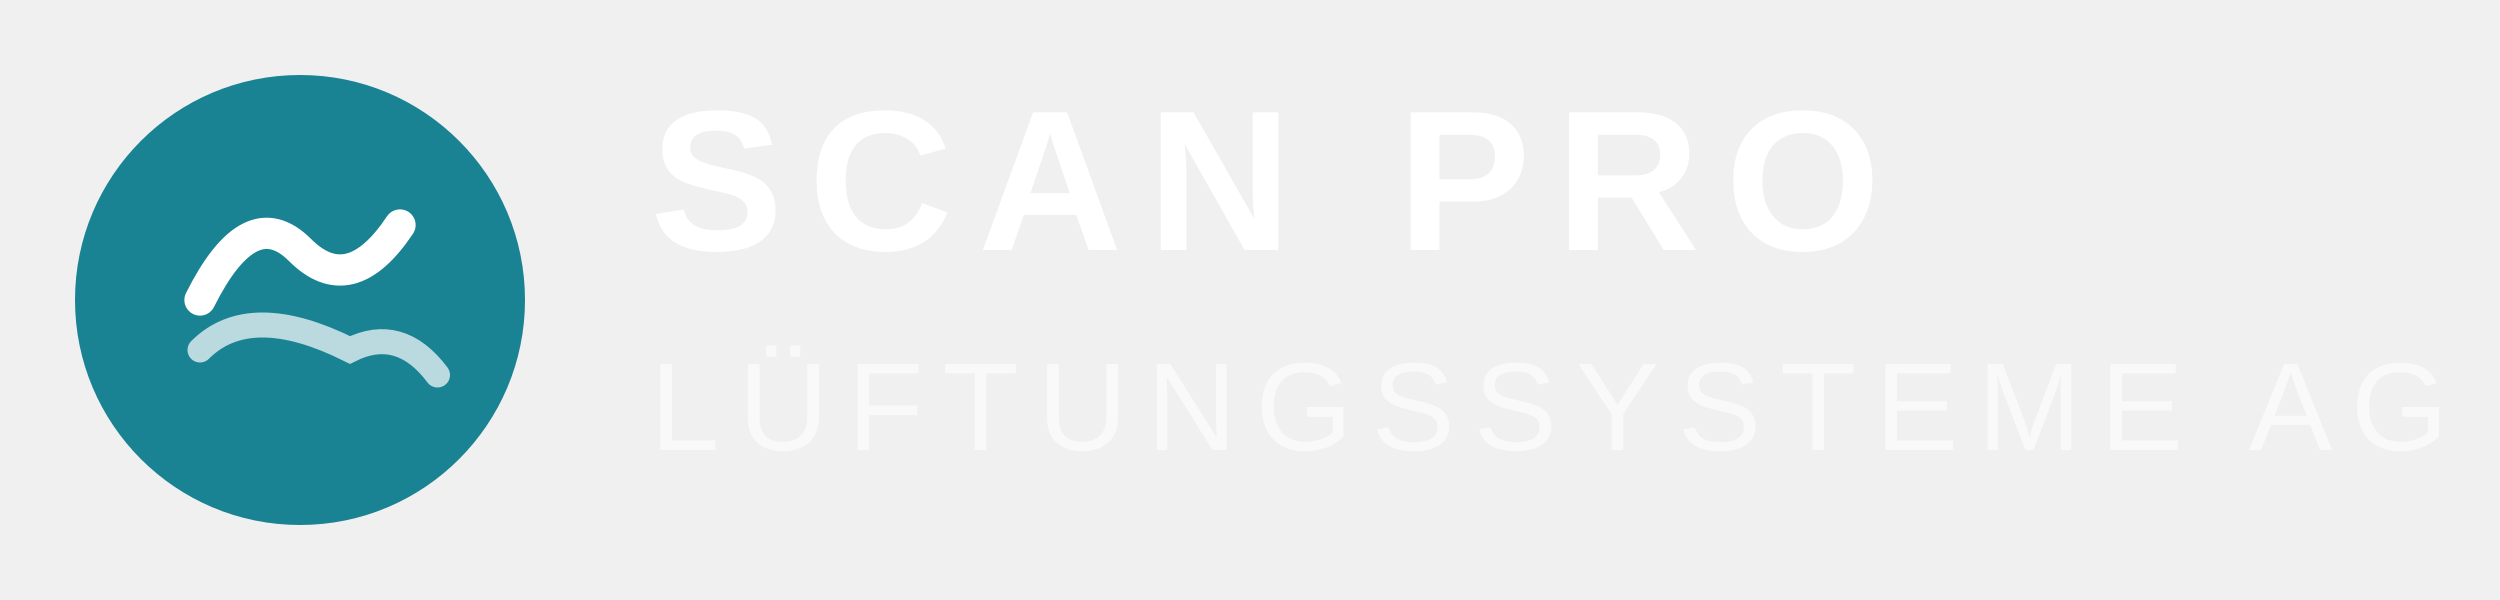
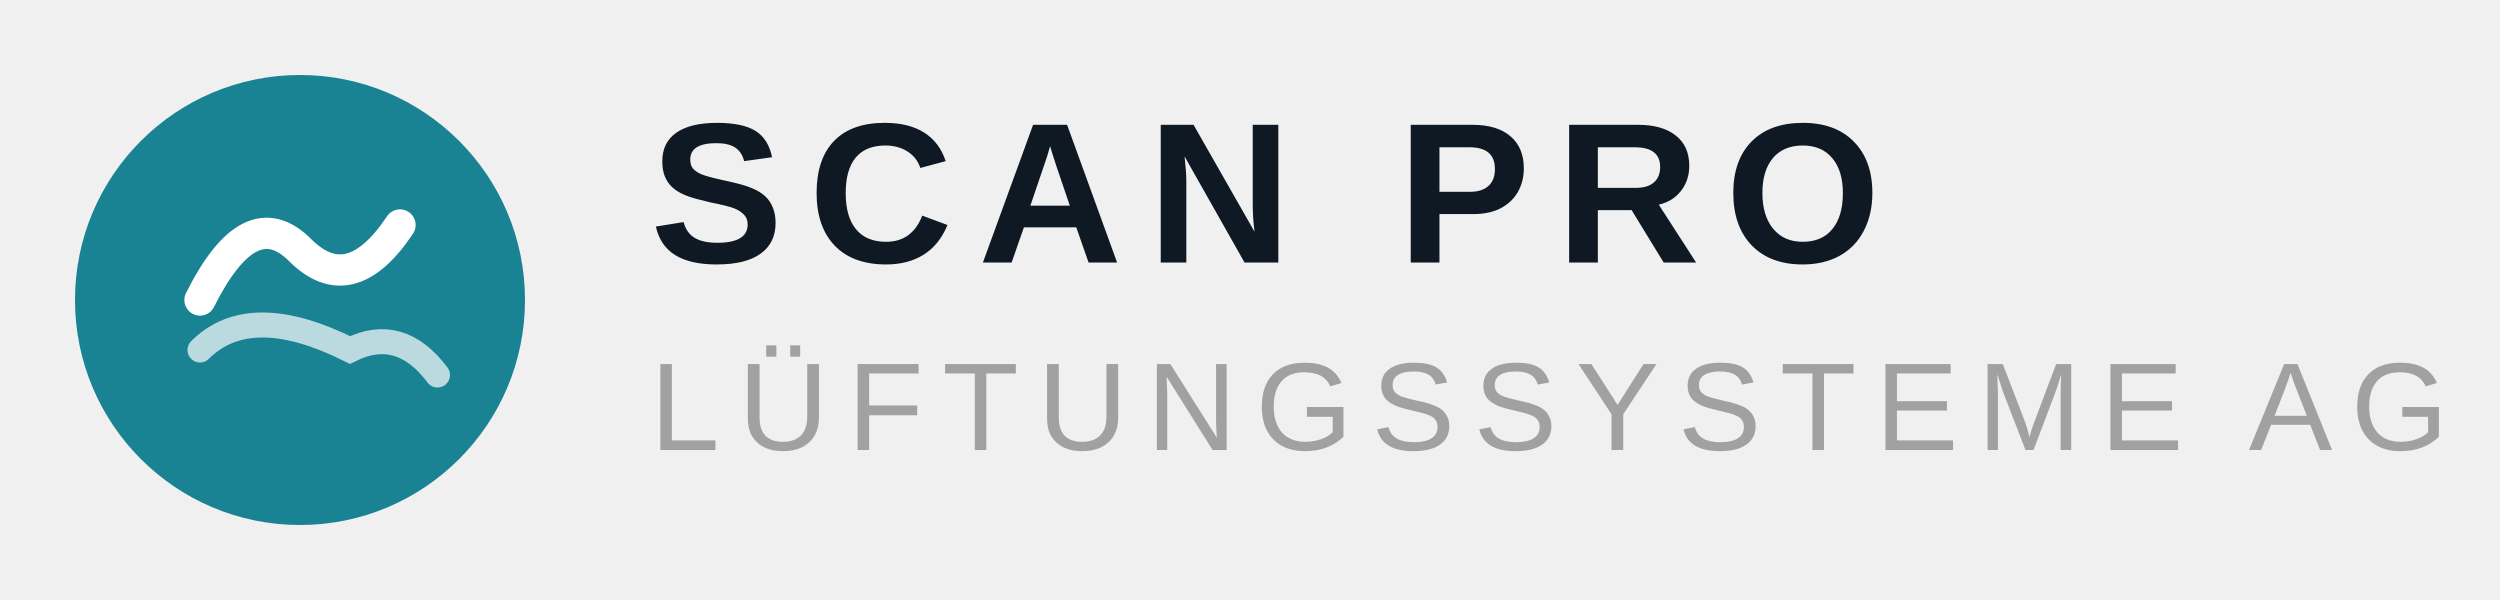
<svg xmlns="http://www.w3.org/2000/svg" viewBox="0 0 200 48" fill="none">
  <rect width="200" height="48" fill="transparent" />
  <circle cx="24" cy="24" r="18" fill="#198393" />
  <path d="M16 24 Q20 16 24 20 Q28 24 32 18" stroke="#ffffff" stroke-width="2.5" stroke-linecap="round" fill="none" />
  <path d="M16 28 Q20 24 28 28 Q32 26 35 30" stroke="#ffffff" stroke-width="2" stroke-linecap="round" fill="none" opacity="0.7" />
-   <text x="52" y="20" font-family="IBM Plex Sans, Arial, sans-serif" font-weight="700" font-size="16" fill="#ffffff" letter-spacing="2">SCAN PRO</text>
-   <text x="52" y="36" font-family="IBM Plex Sans, Arial, sans-serif" font-weight="400" font-size="10" fill="rgba(255,255,255,0.6)" letter-spacing="1.5">LÜFTUNGSSYSTEME AG</text>
+   <text x="52" y="21" font-family="IBM Plex Sans, Arial, sans-serif" font-weight="700" font-size="16" fill="#0f1923" letter-spacing="2">SCAN PRO</text>
+   <text x="52" y="36" font-family="IBM Plex Sans, Arial, sans-serif" font-weight="400" font-size="10" fill="#A1A1A1" letter-spacing="1.5">LÜFTUNGSSYSTEME AG</text>
</svg>
